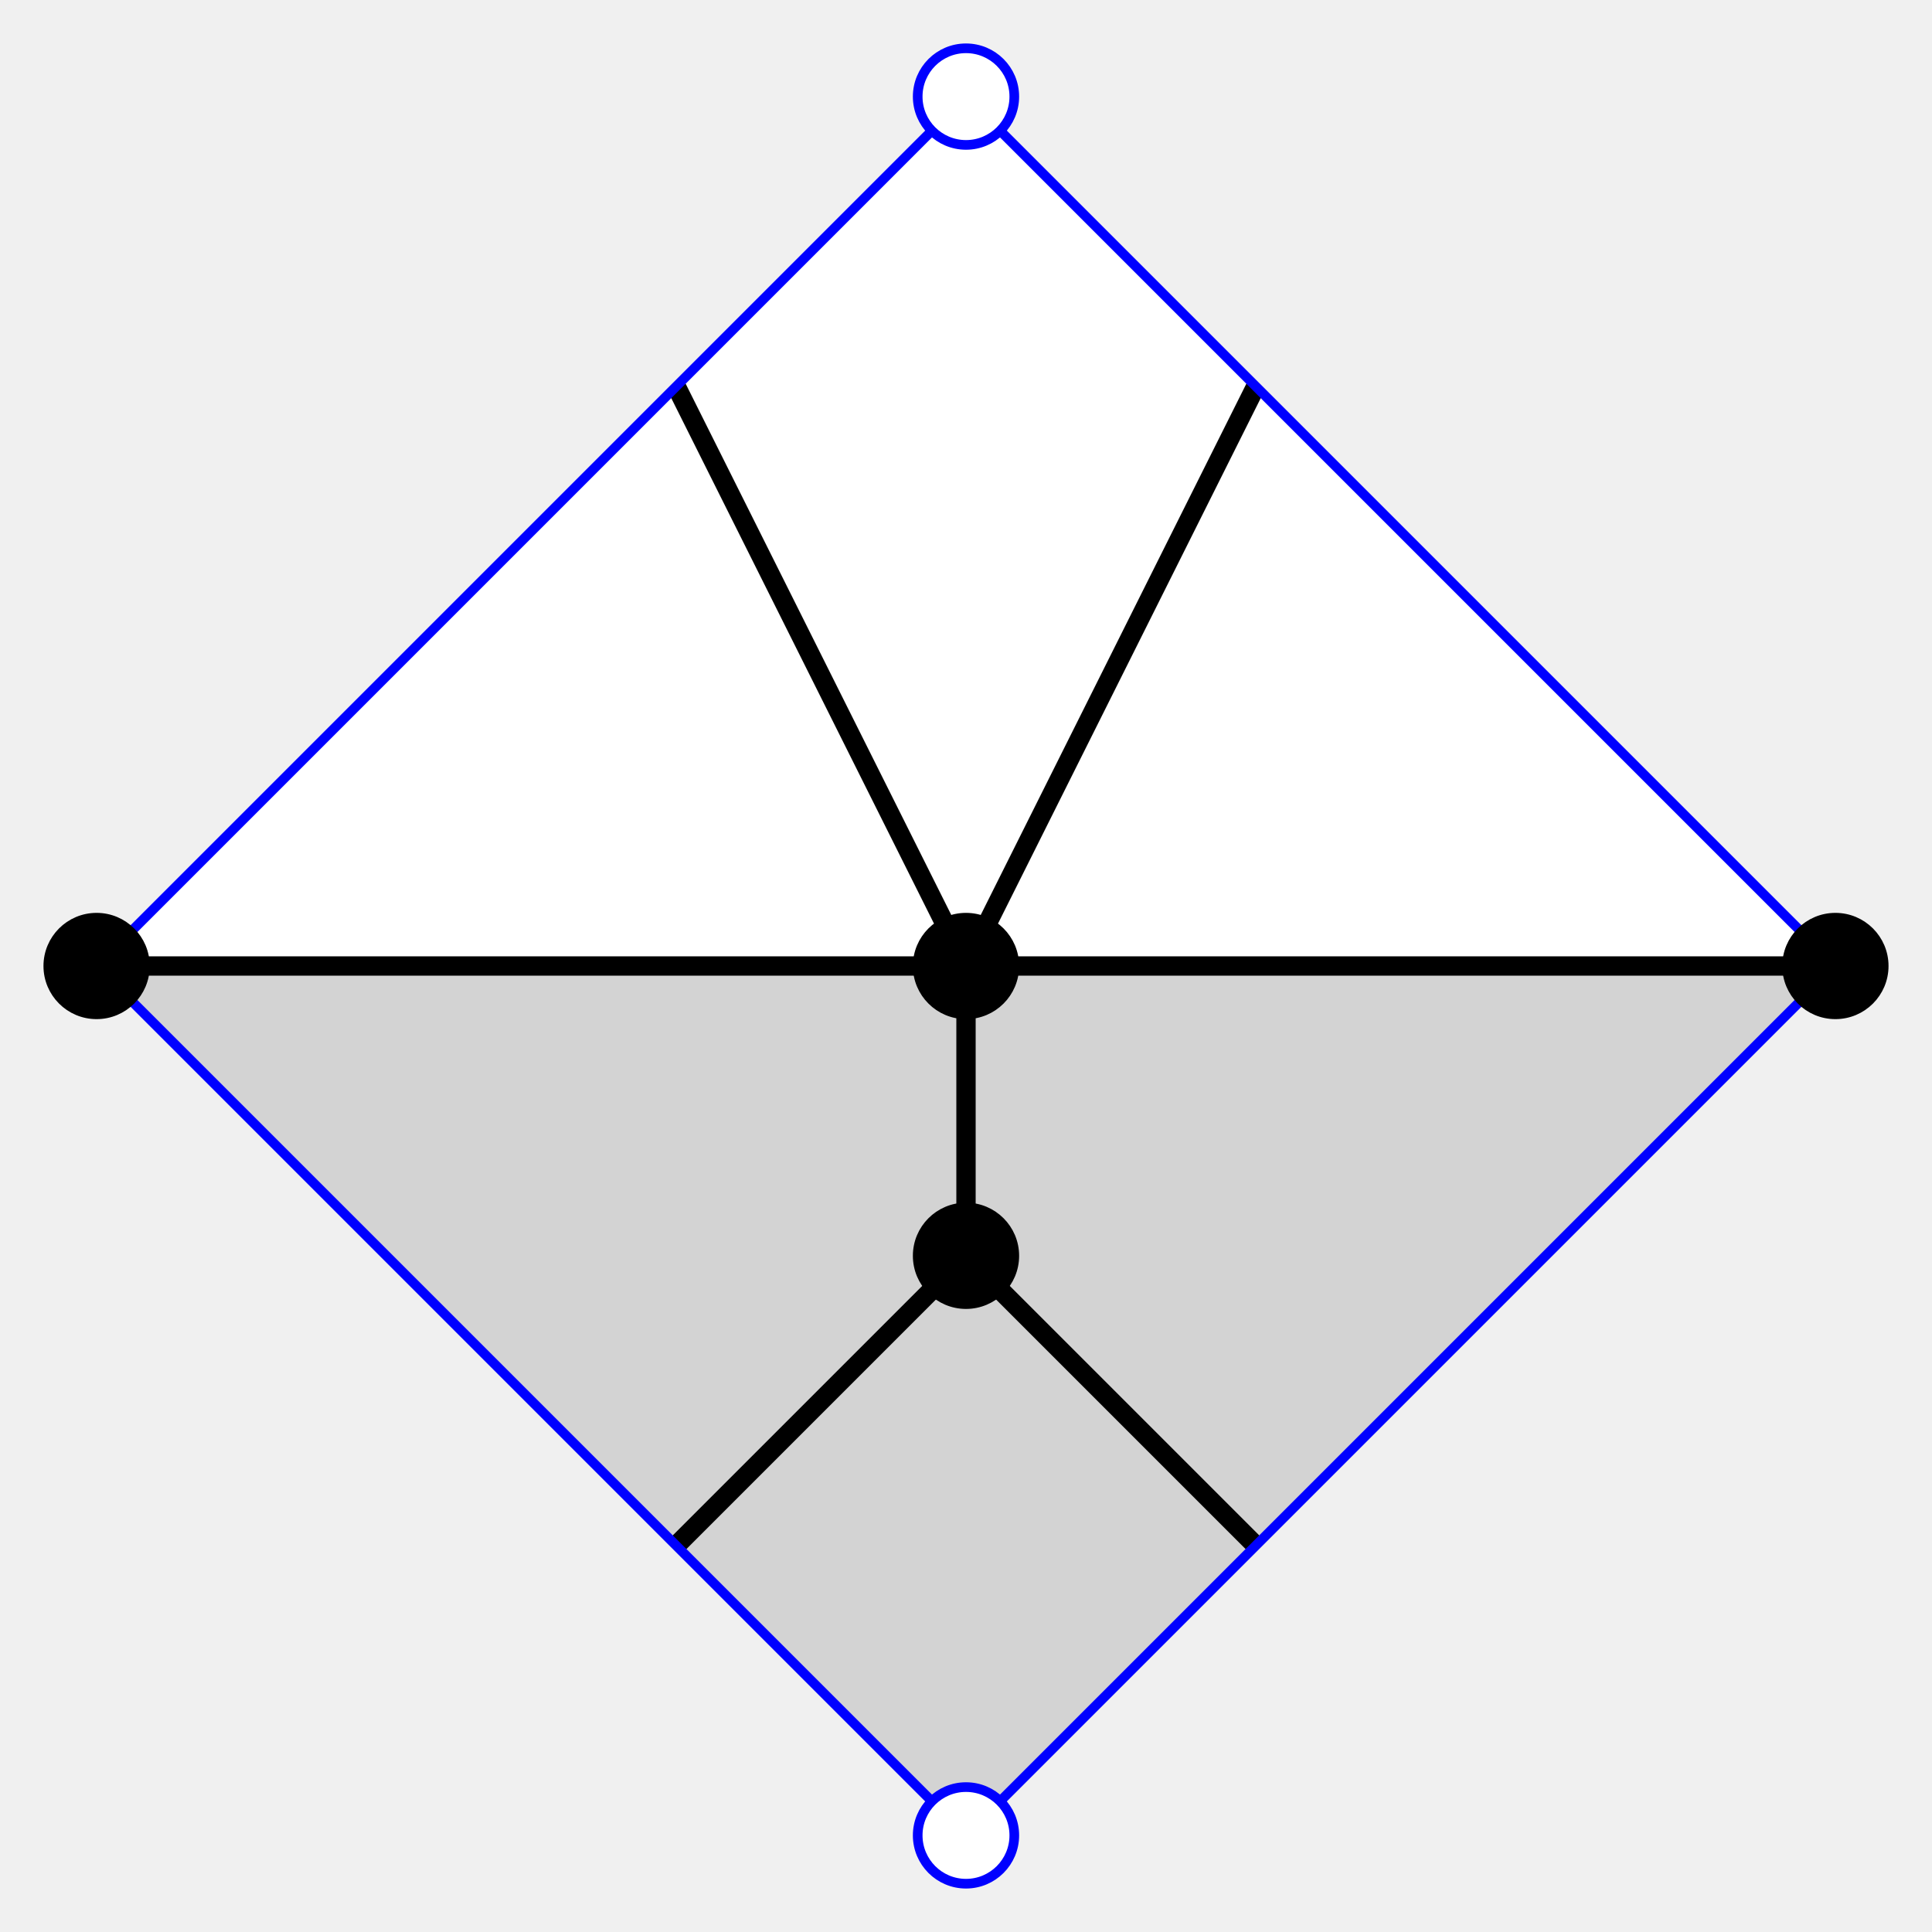
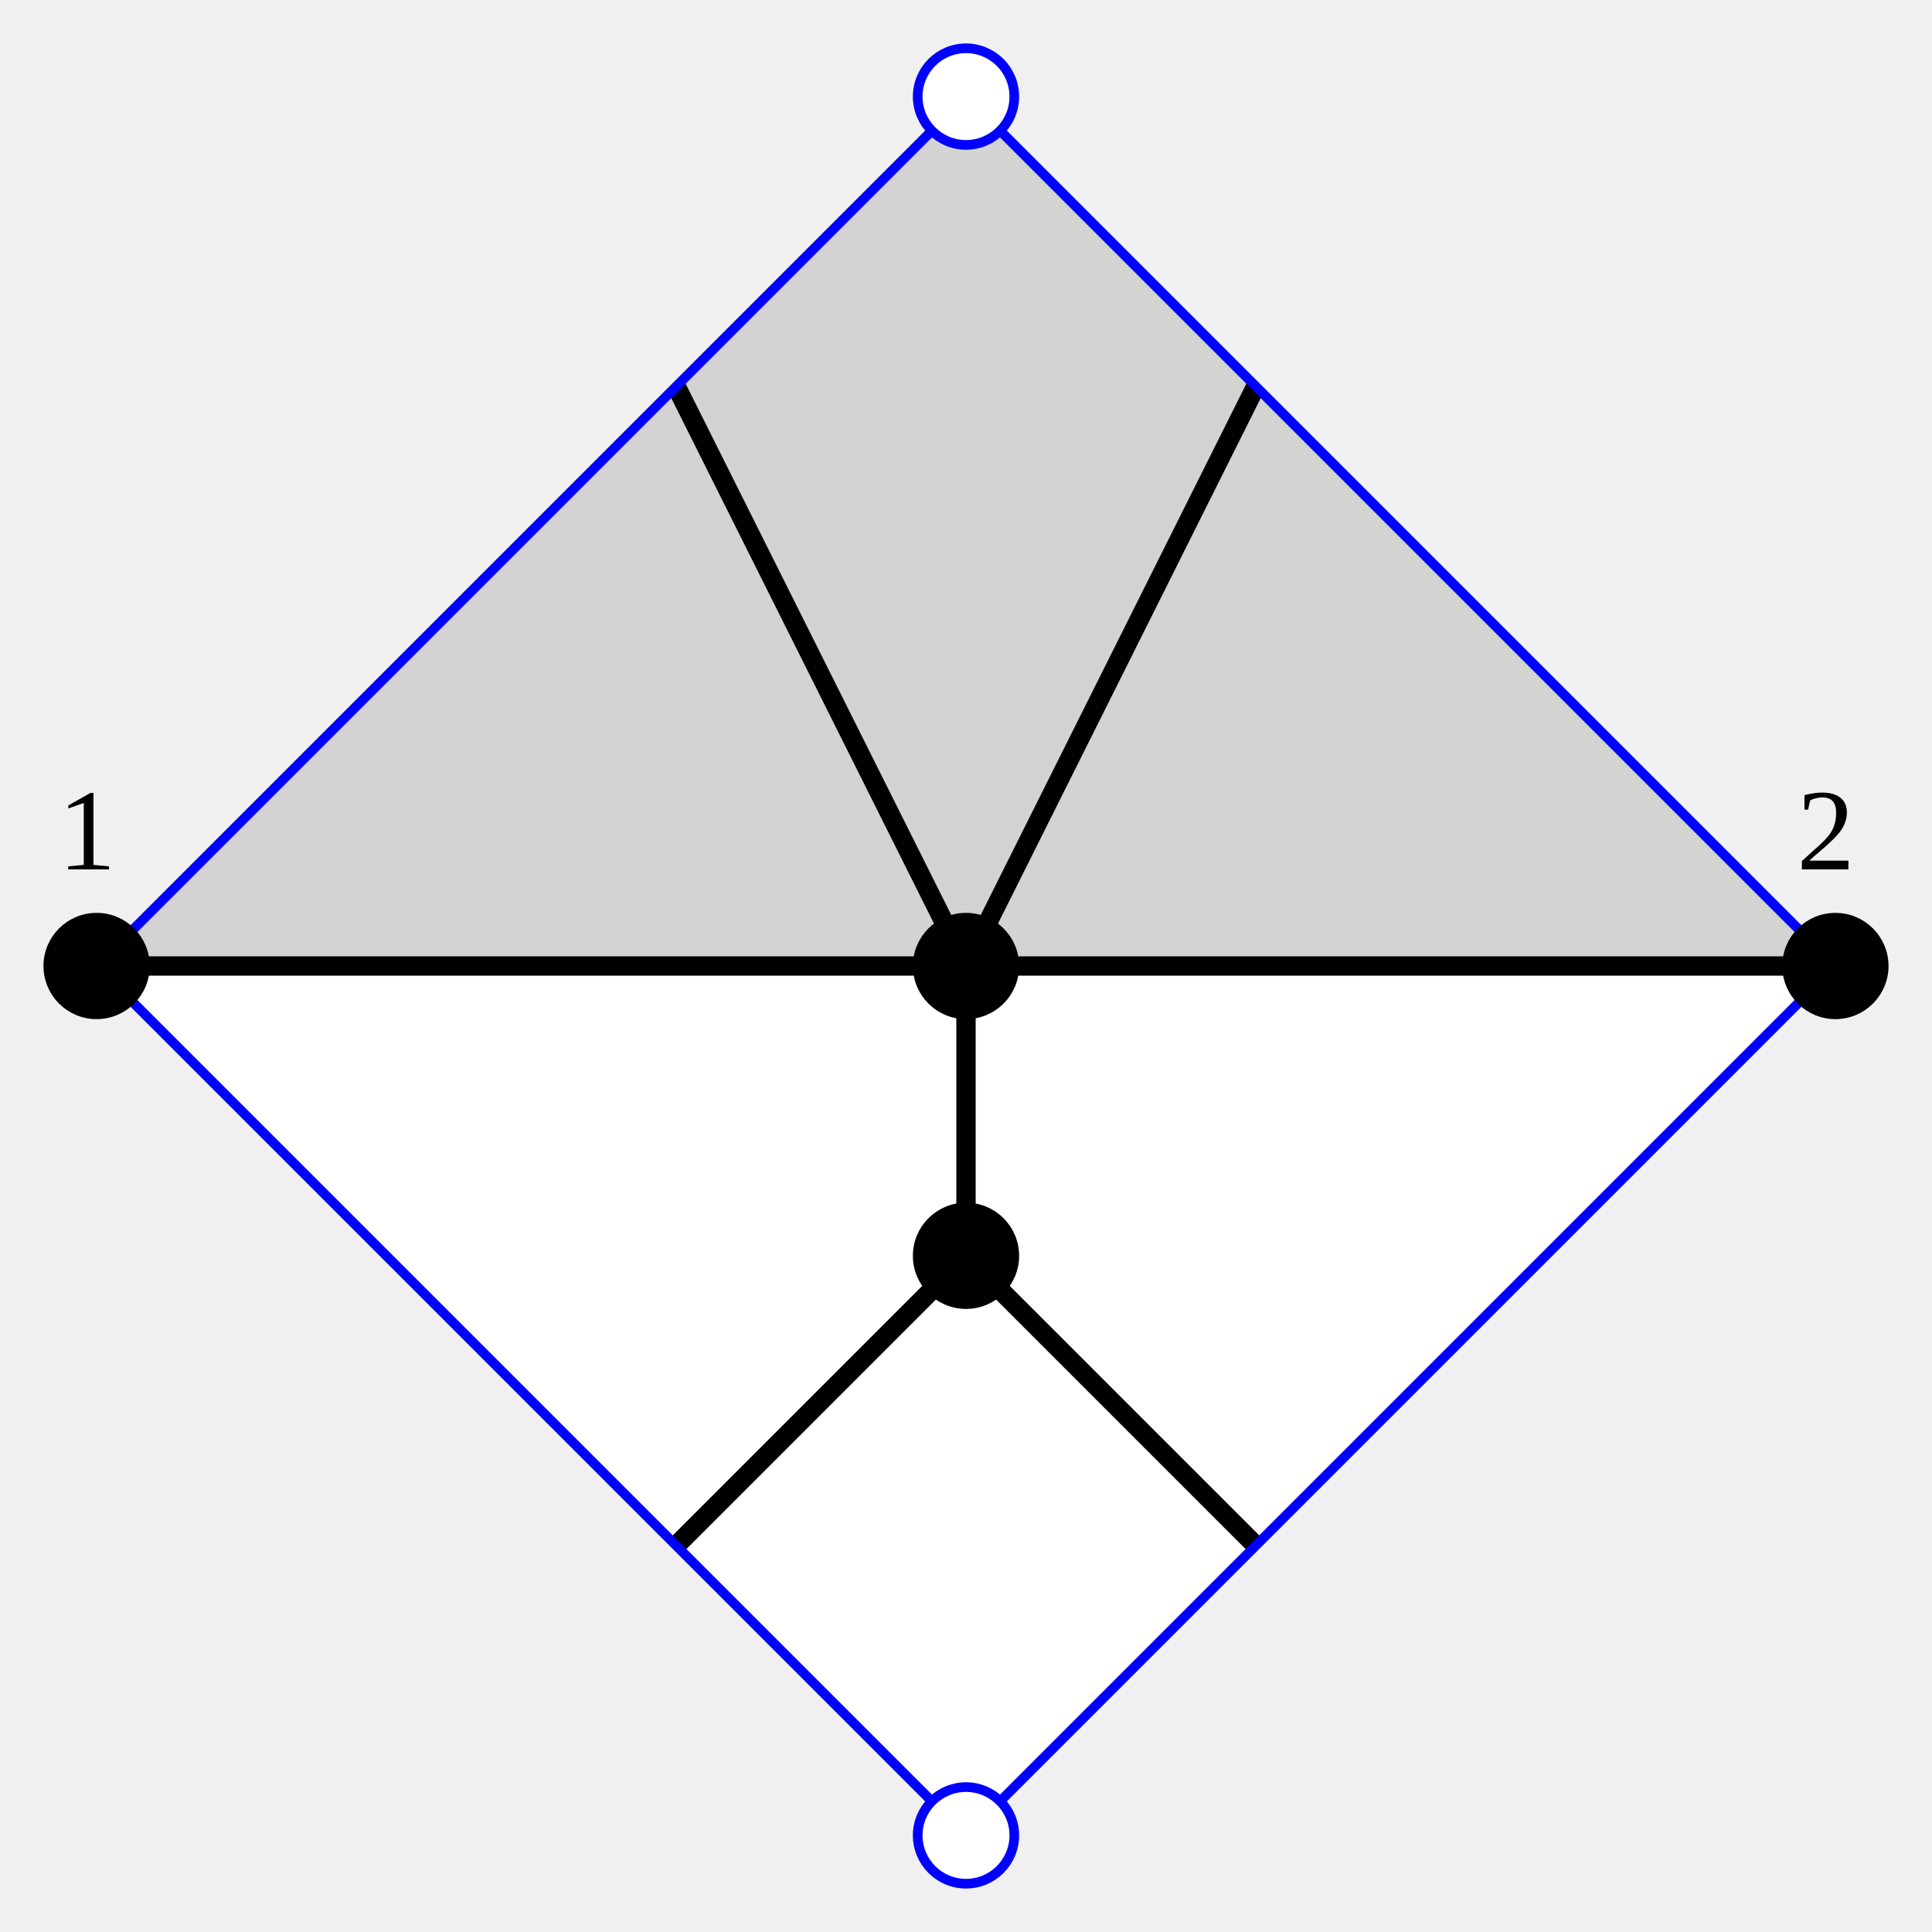
<svg xmlns="http://www.w3.org/2000/svg" width="200" height="200">
-   <polygon points="10,100, 100,10 190,100" fill="white" stroke="none" />
-   <polygon points="10,100, 100,190 190,100" fill="lightgrey" stroke="none" />
+   <polygon points="10,100, 100,10 190,100" fill="lightgrey" stroke="none" />
+   <polygon points="10,100, 100,190 190,100" fill="white" stroke="none" />
  <line x1="10" y1="100" x2="190" y2="100" stroke="black" stroke-width="2" />
  <line x1="100" y1="100" x2="100" y2="130" stroke="black" stroke-width="2" />
  <path d="M 70,40 100,100 130,40" fill="none" stroke="black" stroke-width="2" />
  <path d="M 70,160 100,130 130,160" fill="none" stroke="black" stroke-width="2" />
  <polygon points="100,10 10,100, 100,190 190,100" fill="none" stroke="blue" />
  <circle cx="100" cy="10" r="5" fill="white" stroke="blue" />
  <circle cx="100" cy="190" r="5" fill="white" stroke="blue" />
  <circle cx="10" cy="100" r="5" fill="black" stroke="black" />
  <circle cx="100" cy="100" r="5" fill="black" stroke="black" />
  <circle cx="100" cy="130" r="5" fill="black" stroke="black" />
  <circle cx="190" cy="100" r="5" fill="black" stroke="black" />
+   <text x="6" y="90">1</text>
+   <text x="186" y="90">2</text>
</svg>
